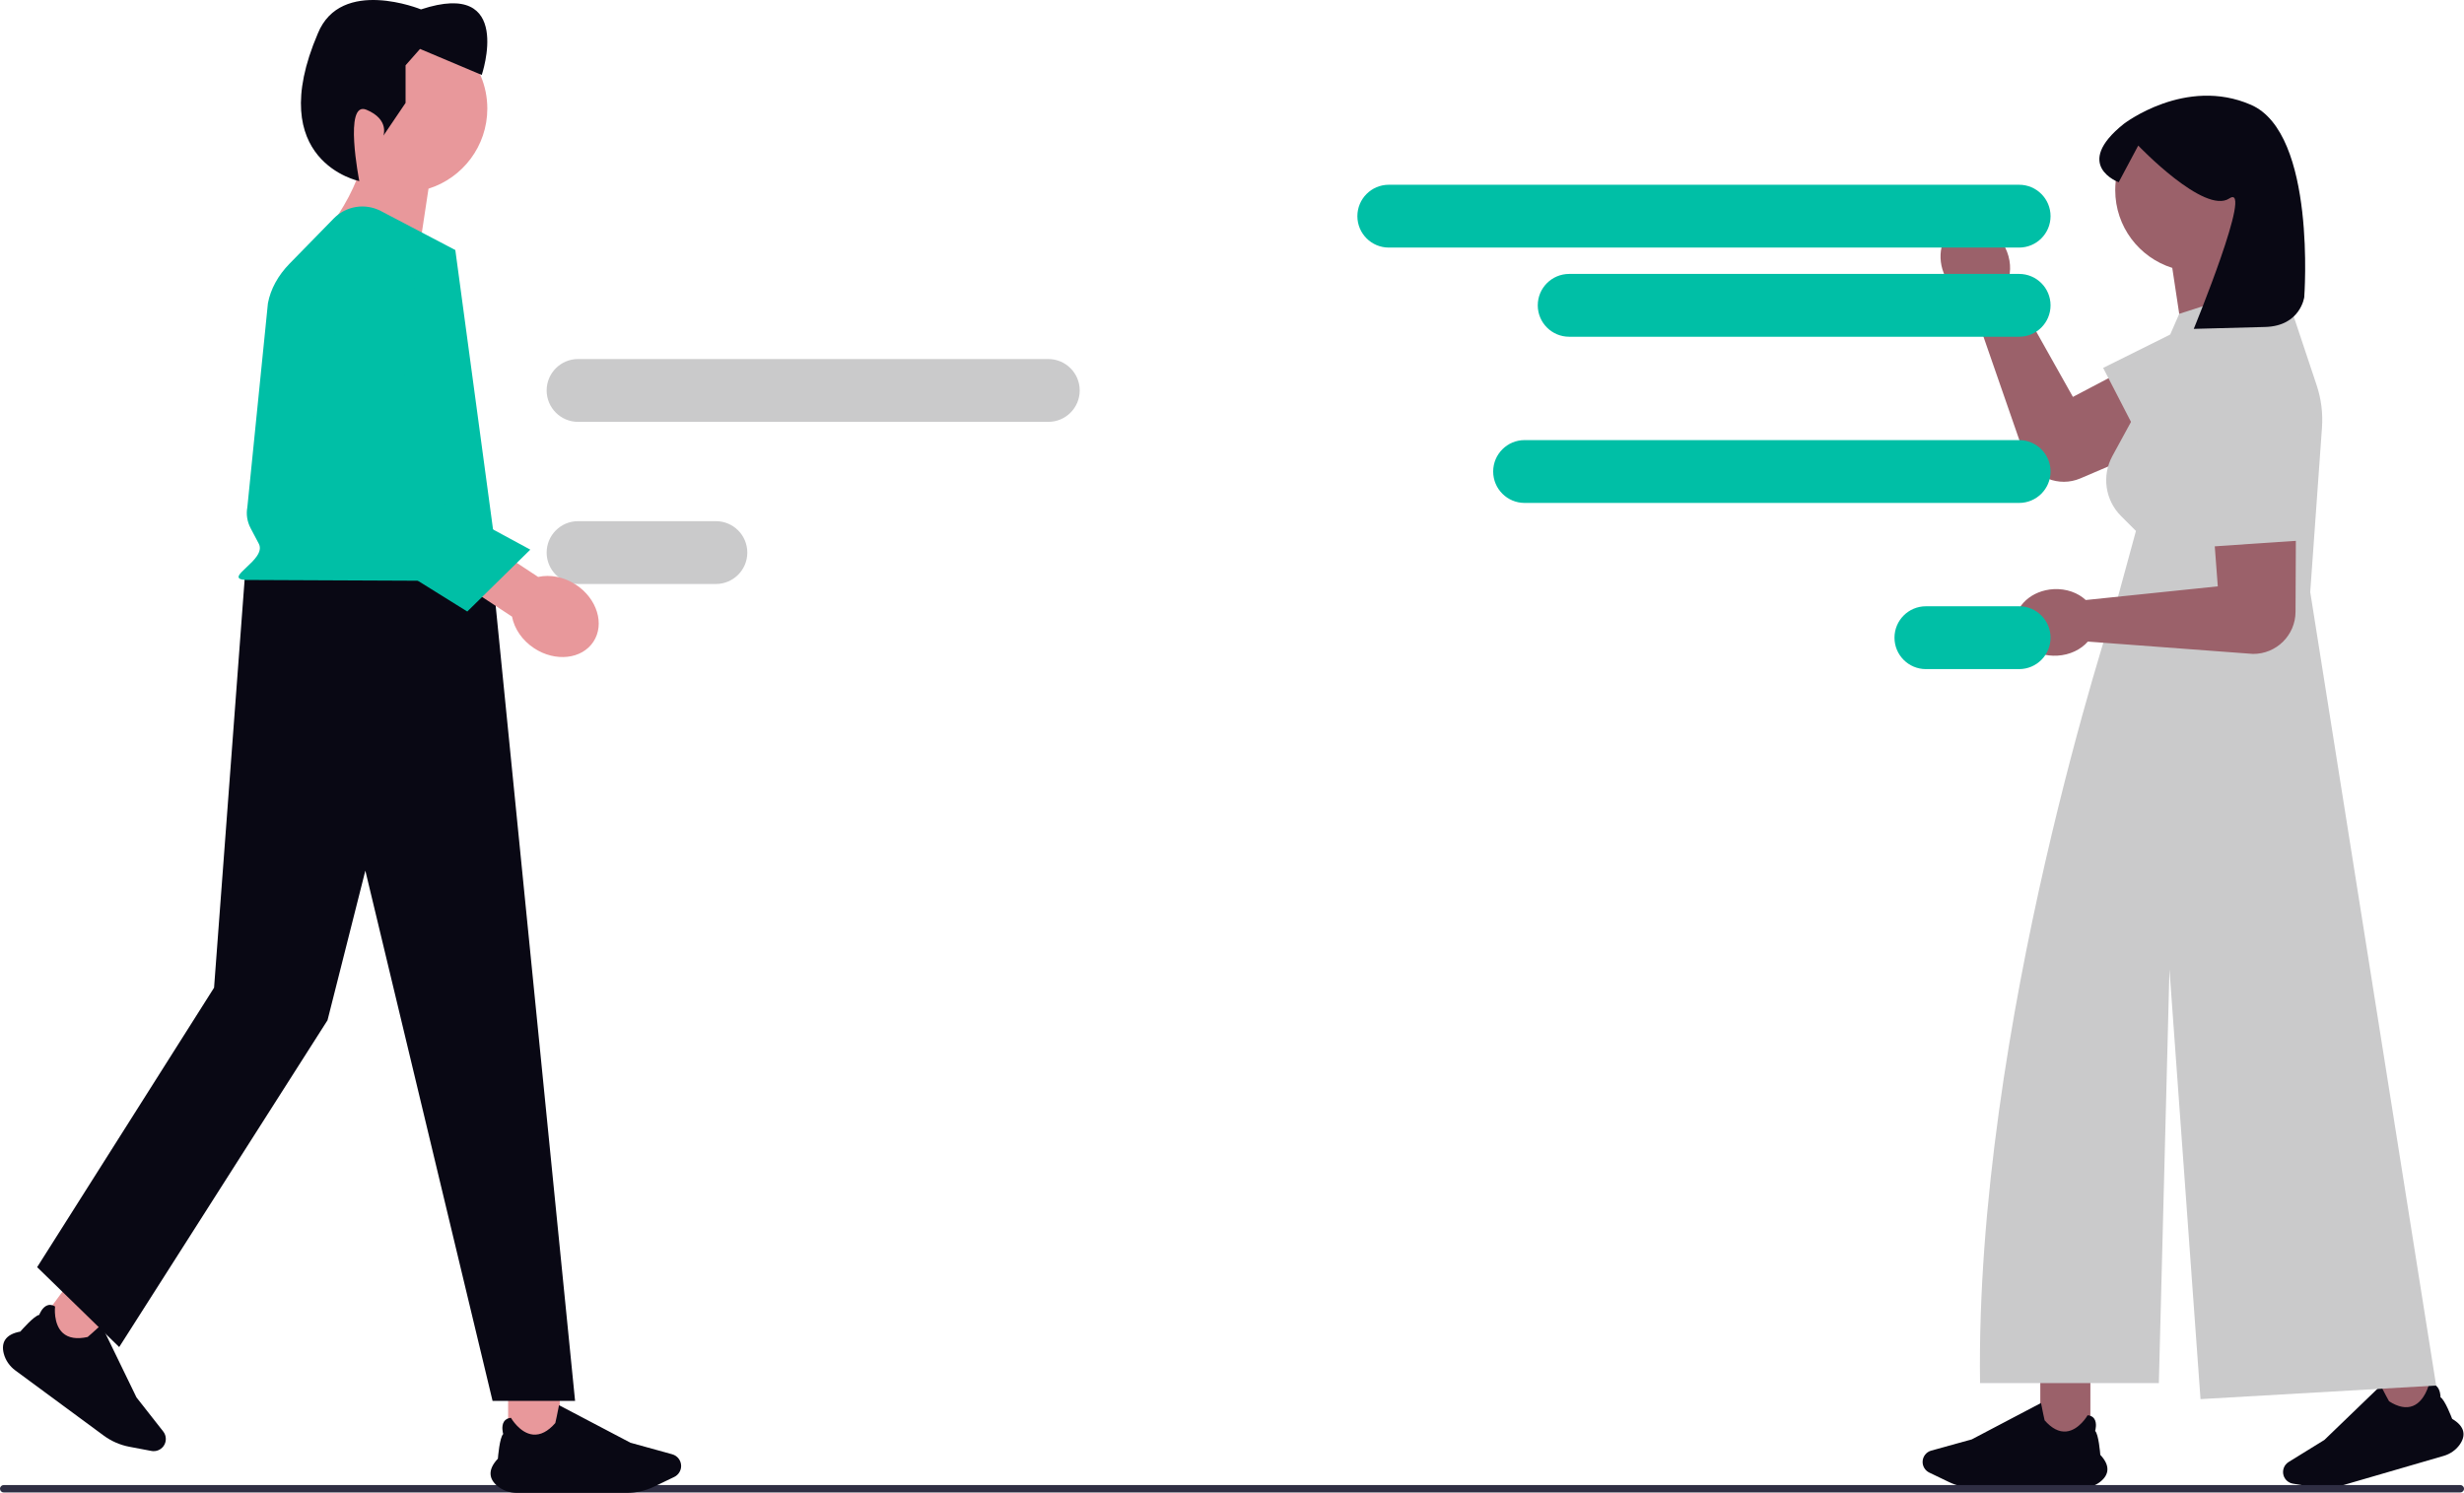
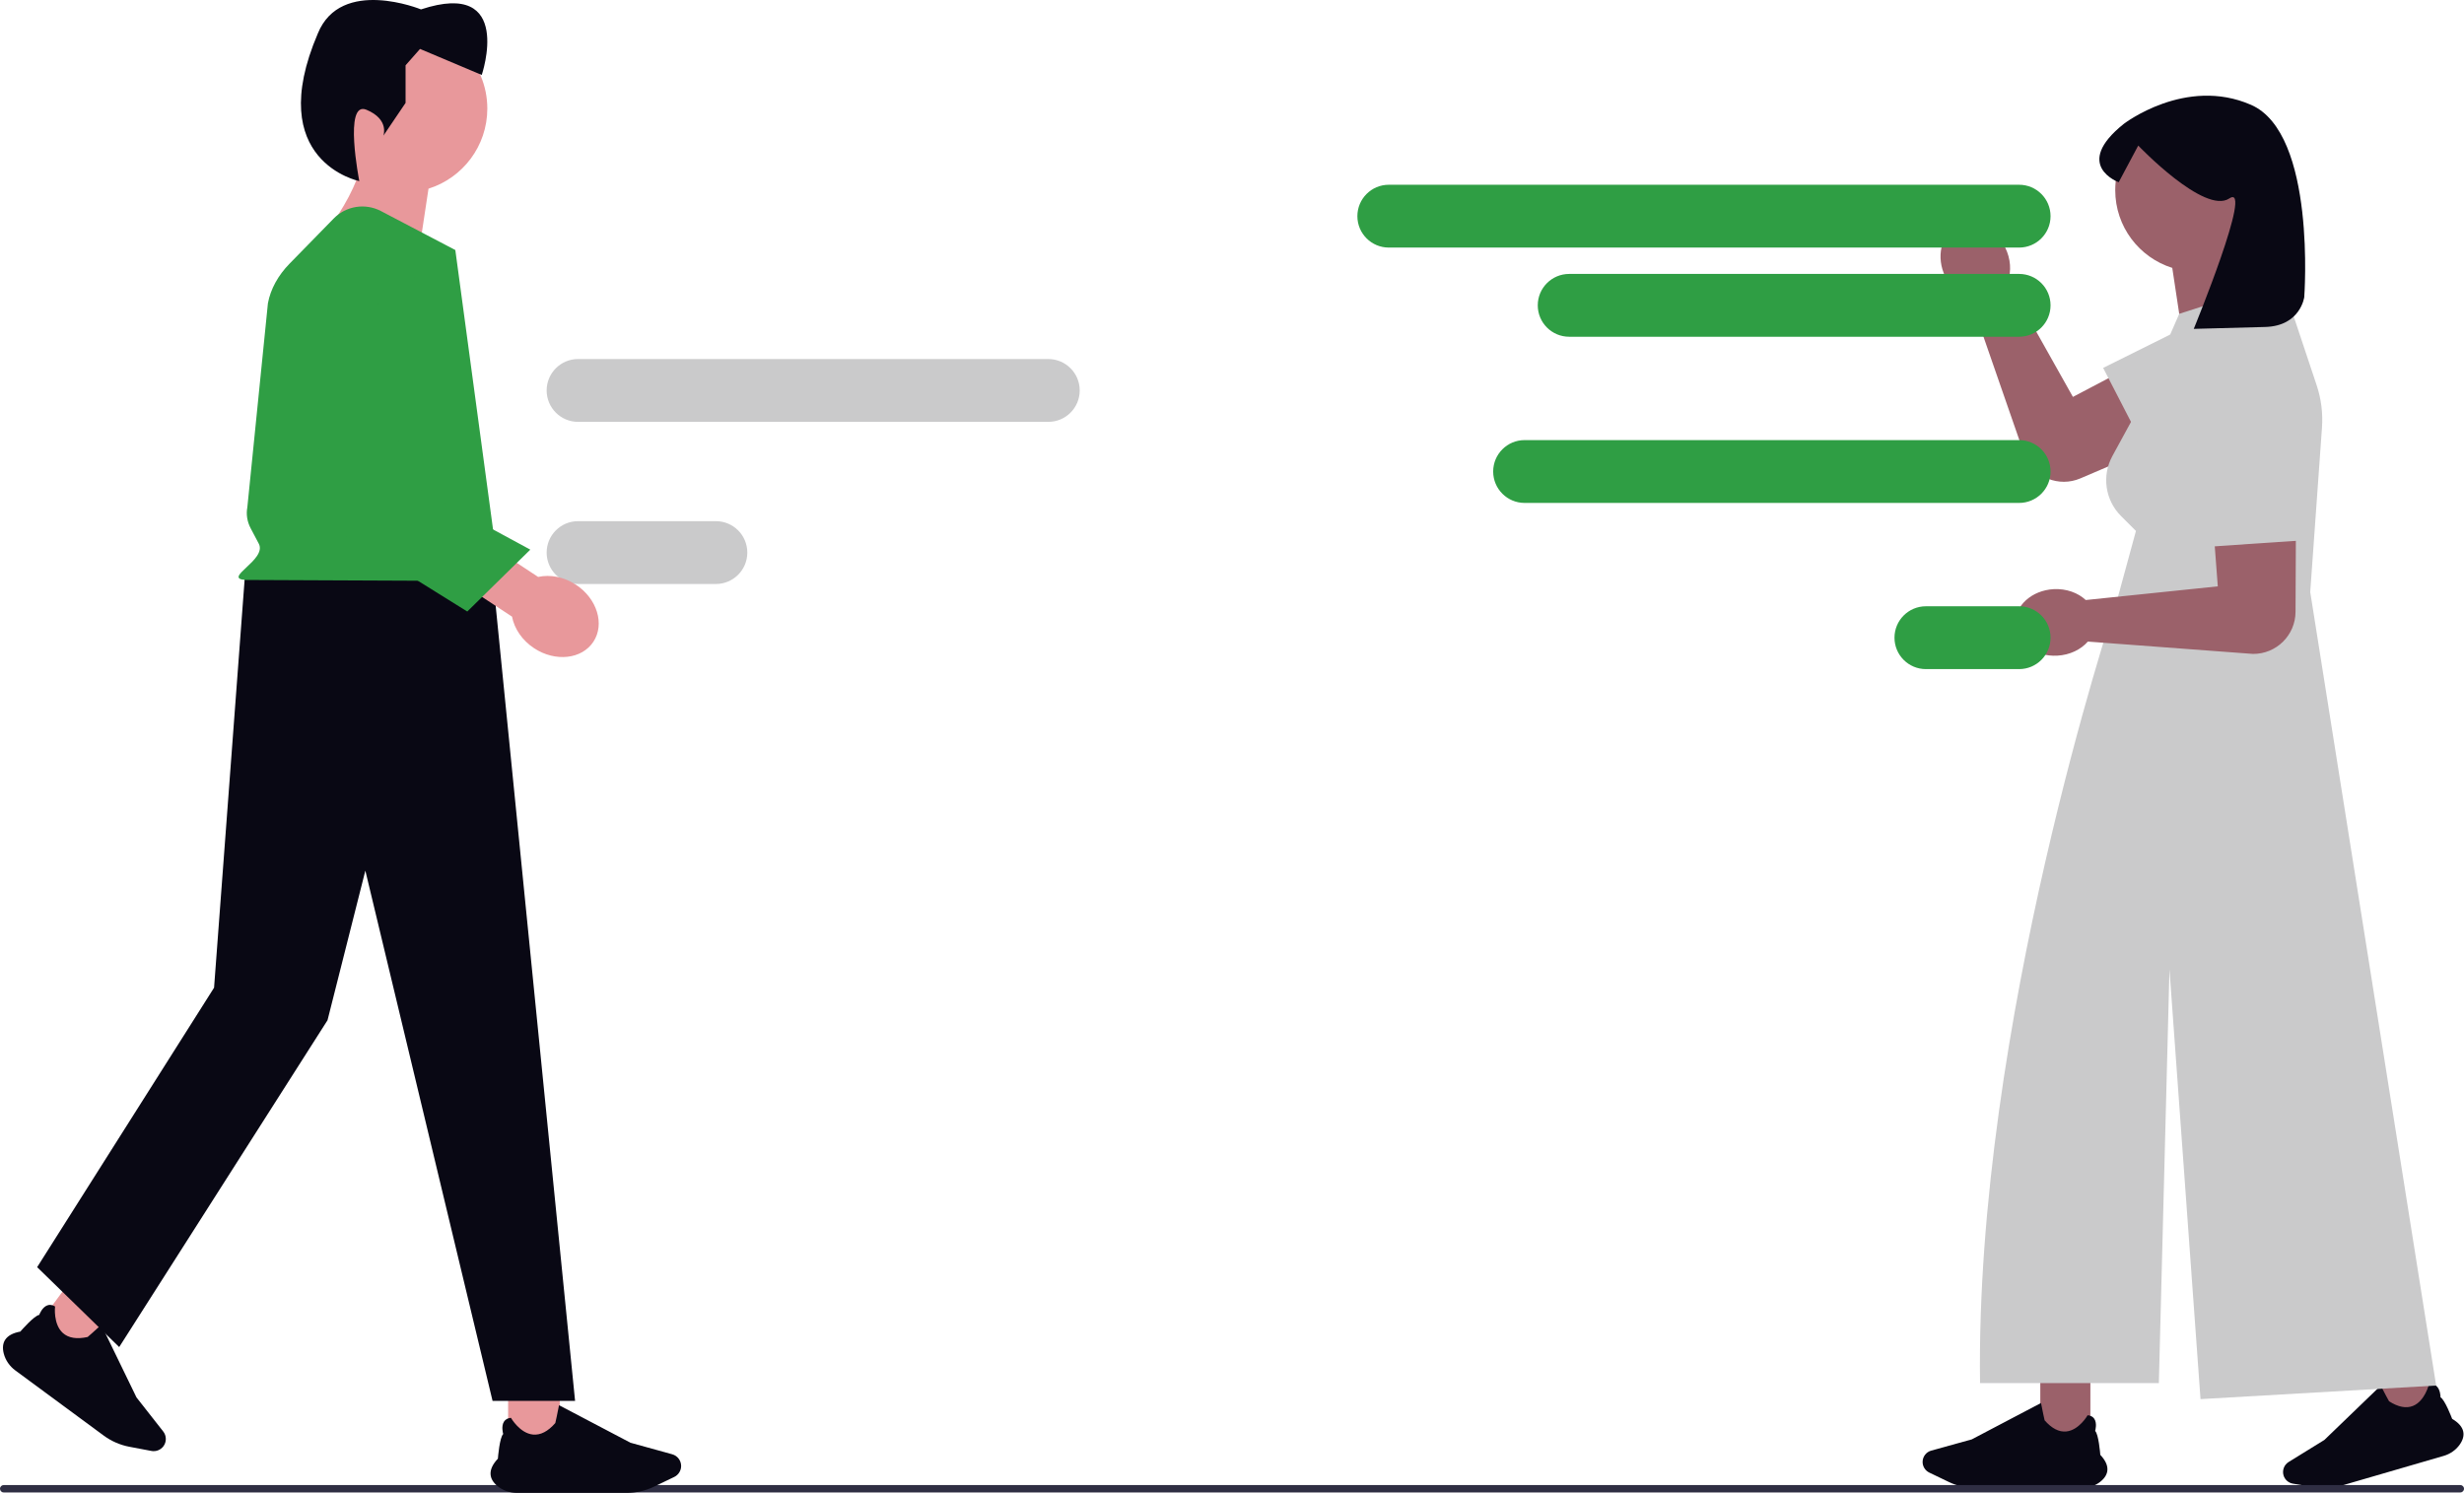
<svg xmlns="http://www.w3.org/2000/svg" width="826.731" height="500.964" viewBox="0 0 826.731 500.964">
  <path d="m656.77,75.91c5.53-2.742,12.699.453,16.011,7.136,1.893,3.819,2.111,7.947.923,11.298l.075.152,21.734,38.692,38.894-20.449c7.291-4.492,16.075-5.702,21.153,1.194h0c6.292,8.545,2.974,20.723-6.783,24.895l-50.751,21.698c-7.21,3.083-15.554-.271-18.624-7.486l-18.215-52.491c-3.386-1.084-6.54-3.756-8.433-7.575-3.313-6.682-1.515-14.322,4.015-17.063Z" fill="#9b616a" stroke-width="0" />
  <polyline points="750.474 101.157 705.658 123.458 722.639 156.371 767.753 129.718" fill="#cacacb" stroke-width="0" />
  <rect x="684.568" y="461.898" width="16.806" height="22.15" fill="#9b616a" stroke-width="0" />
  <path d="m698.505,499.336h-35.723c-3.053,0-6.122-.699-8.874-2.022l-6.586-3.166c-1.362-.655-2.242-2.054-2.242-3.565,0-1.772,1.193-3.339,2.9-3.812l13.587-3.76,23.244-12.217.017.088c.435,2.201,1.108,5.527,1.194,5.729,2.384,2.731,4.832,3.989,7.278,3.741,4.266-.432,7.102-5.358,7.13-5.408l.022-.038.044.004c.999.103,1.738.506,2.196,1.197.973,1.467.379,3.727.282,4.068,1.165,1.14,1.688,7.508,1.729,8.022,1.685,1.786,2.486,3.503,2.38,5.104-.093,1.399-.869,2.699-2.306,3.862-1.729,1.4-3.957,2.171-6.271,2.171Z" fill="#090814" stroke-width="0" />
  <rect x="798.837" y="453.702" width="16.806" height="22.15" transform="translate(-97.69404 243.9862) rotate(-16.22019)" fill="#9b616a" stroke-width="0" />
  <path d="m819.918,488.544l-34.301,9.979c-2.932.853-6.073,1.039-9.085.537l-7.208-1.2c-1.49-.248-2.726-1.346-3.148-2.797-.495-1.701.212-3.54,1.72-4.47l11.996-7.405,18.906-18.224.041.08c1.032,1.992,2.608,4.998,2.747,5.168,3.051,1.956,5.754,2.48,8.033,1.559,3.975-1.607,5.322-7.129,5.335-7.185l.01-.043.043-.008c.988-.18,1.81.001,2.443.536,1.344,1.137,1.405,3.473,1.407,3.827,1.438.769,3.718,6.738,3.901,7.22,2.117,1.244,3.366,2.669,3.711,4.236.302,1.369-.08,2.834-1.136,4.353-1.27,1.827-3.193,3.19-5.415,3.836Z" fill="#090814" stroke-width="0" />
  <path d="m764.357,63.824c0-15.089-12.232-27.322-27.322-27.322s-27.322,12.232-27.322,27.322c0,12.238,8.046,22.594,19.136,26.073l5.282,34.906,26.926-22.438s-5.817-7.409-8.936-15.763c7.373-4.893,12.236-13.266,12.236-22.777Z" fill="#9b616a" stroke-width="0" />
  <path d="m775.138,198.672l3.944-55.215c.342-4.788-.263-9.597-1.781-14.151l-11.687-35.061-34.426,11.058-14.526,33.233-7.912,14.504c-3.601,6.603-2.422,14.79,2.896,20.108l5.016,5.016-6.993,25.641.736-.026-.991.127s-46.735,140.616-45.062,260.201h59.994l3.561-138.819,10.421,144.207,79.058-4.552-42.248-266.271Z" fill="#cacacb" stroke-width="0" />
  <path d="m773.129,99.722s-1.276,9.68-13.096,9.996q-23.978.641-23.978.641s20.27-49.329,11.935-43.771c-8.335,5.557-30.56-17.74-30.56-17.74l-6.558,12.299s-15.668-5.674,1.696-19.567c0,0,20.717-16.017,42.711-6.399,21.994,9.618,17.85,64.541,17.85,64.541Z" fill="#090814" stroke-width="0" />
  <path d="m676.164,209.557c-.319-6.164,5.461-11.473,12.91-11.858,4.257-.22,8.132,1.22,10.735,3.642l.169-.009,44.143-4.572-3.312-43.817c-1.225-8.476,1.155-17.017,9.5-18.937h0c10.341-2.379,20.199,5.505,20.15,16.116l-.253,55.194c-.036,7.841-6.429,14.165-14.27,14.117l-55.407-4.141c-2.34,2.677-6.046,4.509-10.302,4.729-7.449.385-13.745-4.3-14.063-10.465Z" fill="#9b616a" stroke-width="0" />
  <polyline points="736.564 133.598 739.222 183.586 776.173 181.08 769.638 129.09" fill="#cacacb" stroke-width="0" />
  <path d="m0,499.575c0,.68.544,1.238,1.238,1.238h824.255c.68,0,1.238-.544,1.238-1.238s-.544-1.238-1.238-1.238H1.238c-.68,0-1.238.544-1.238,1.238Z" fill="#2f2e43" stroke-width="0" />
-   <rect x="455.433" y="61.997" width="232.575" height="21.081" rx="10.541" ry="10.541" fill="#00bfa6" stroke-width="0" />
-   <rect x="500.997" y="147.683" width="187.012" height="21.081" rx="10.541" ry="10.541" fill="#00bfa6" stroke-width="0" />
-   <path d="m646.186,203.446h31.282c5.821,0,10.541,4.719,10.541,10.541h0c0,5.821-4.719,10.541-10.541,10.541h-31.282c-5.821,0-10.541-4.719-10.541-10.541h0c0-5.821,4.719-10.541,10.541-10.541Z" fill="#00bfa6" stroke-width="0" />
+   <rect x="455.433" y="61.997" width="232.575" height="21.081" rx="10.541" ry="10.541" fill="#2f9e44" stroke-width="0" />
+   <rect x="500.997" y="147.683" width="187.012" height="21.081" rx="10.541" ry="10.541" fill="#2f9e44" stroke-width="0" />
+   <path d="m646.186,203.446h31.282c5.821,0,10.541,4.719,10.541,10.541h0c0,5.821-4.719,10.541-10.541,10.541h-31.282c-5.821,0-10.541-4.719-10.541-10.541h0c0-5.821,4.719-10.541,10.541-10.541Z" fill="#2f9e44" stroke-width="0" />
  <rect x="183.416" y="120.481" width="178.852" height="21.081" rx="10.541" ry="10.541" fill="#cacacb" stroke-width="0" />
  <path d="m193.956,174.884h46.243c5.821,0,10.541,4.719,10.541,10.541h0c0,5.821-4.719,10.541-10.541,10.541h-46.243c-5.821,0-10.541-4.719-10.541-10.541h0c0-5.821,4.719-10.541,10.541-10.541Z" fill="#cacacb" stroke-width="0" />
-   <rect x="515.957" y="91.919" width="172.051" height="21.081" rx="10.541" ry="10.541" fill="#00bfa6" stroke-width="0" />
+   <rect x="515.957" y="91.919" width="172.051" height="21.081" rx="10.541" ry="10.541" fill="#2f9e44" stroke-width="0" />
  <rect x="15.57" y="434.928" width="17.331" height="17.331" transform="translate(-219.4841 815.0267) rotate(-143.6015)" fill="#e8989b" stroke-width="0" />
  <path d="m1.268,454.231c-.481-1.846-.33-3.399.449-4.617.891-1.393,2.607-2.329,5.098-2.78.348-.402,4.679-5.367,6.344-5.601.127-.343,1.018-2.582,2.723-3.204.803-.293,1.663-.175,2.556.35l.039.023-.005.045c-.007.059-.667,5.883,2.609,8.852,1.878,1.702,4.681,2.156,8.33,1.348.195-.115,2.789-2.464,4.497-4.025l.068-.062,11.817,24.364,8.977,11.435c1.128,1.437,1.159,3.468.075,4.939-.925,1.254-2.511,1.877-4.042,1.587l-7.404-1.402c-3.094-.586-6.068-1.883-8.603-3.752l-29.652-21.86c-1.921-1.416-3.298-3.419-3.877-5.64Z" fill="#090814" stroke-width="0" />
  <rect x="170.485" y="467.869" width="17.331" height="17.331" transform="translate(358.301 953.068) rotate(-180)" fill="#e8989b" stroke-width="0" />
  <path d="m166.976,498.725c-1.482-1.2-2.283-2.54-2.378-3.983-.109-1.65.716-3.421,2.454-5.263.042-.53.581-7.097,1.783-8.273-.101-.352-.713-2.682.291-4.195.473-.713,1.235-1.128,2.265-1.235l.045-.005.022.039c.029.051,2.954,5.131,7.353,5.577,2.522.256,5.047-1.042,7.505-3.858.088-.208.783-3.638,1.231-5.908l.018-.091,23.97,12.599,14.011,3.877c1.761.487,2.991,2.104,2.991,3.931,0,1.558-.907,3.001-2.312,3.676l-6.791,3.265c-2.838,1.364-6.002,2.085-9.151,2.085h-36.839c-2.387,0-4.683-.795-6.467-2.239Z" fill="#090814" stroke-width="0" />
  <polygon points="82.205 192.787 165.266 192.787 192.953 470.088 165.266 470.088 122.584 292.151 109.892 342.355 39.993 452.024 12.463 425.216 71.825 331.437 82.205 192.787" fill="#090814" stroke-width="0" />
  <path d="m107.157,36.429c0-15.561,12.614-28.175,28.175-28.175,15.561,0,28.175,12.614,28.175,28.175,0,12.62-8.297,23.3-19.734,26.887l-5.447,35.996-27.767-23.139s5.998-7.64,9.215-16.256c-7.603-5.046-12.618-13.68-12.618-23.489Z" fill="#e8989b" stroke-width="0" />
  <path d="m120.557,60.776s-5.372-27.181,2.392-23.945c7.765,3.235,5.687,8.704,5.687,8.704h0l7.441-11v-12.617s4.853-5.5,4.853-5.5l20.706,8.735s11-32.352-20.382-22c0,0-26.852-11-34.617,8.088-18.408,42.999,13.92,49.535,13.92,49.535Z" fill="#090814" stroke-width="0" />
-   <path d="m82.49,194.615l73.633.327c6.13.309,11.186-3.334,10.604-7.642l-13.953-103.395-24.951-13.078c-5.264-2.759-11.715-1.738-15.87,2.511l-14.786,15.122c-3.878,3.966-6.37,8.522-7.273,13.295l-6.903,68.452c-.454,2.4-.065,4.842,1.133,7.111l2.708,5.131c2.871,5.438-12.561,11.752-4.342,12.166Z" fill="#00bfa6" stroke-width="0" />
+   <path d="m82.49,194.615l73.633.327c6.13.309,11.186-3.334,10.604-7.642l-13.953-103.395-24.951-13.078c-5.264-2.759-11.715-1.738-15.87,2.511l-14.786,15.122c-3.878,3.966-6.37,8.522-7.273,13.295l-6.903,68.452c-.454,2.4-.065,4.842,1.133,7.111l2.708,5.131c2.871,5.438-12.561,11.752-4.342,12.166Z" fill="#2f9e44" stroke-width="0" />
  <path d="m171.799,206.92l-22.814-15.013,8.766-13.32,22.814,15.013c3.962-.881,8.608-.062,12.673,2.613,7.112,4.68,9.737,13.245,5.864,19.13-3.873,5.885-12.778,6.863-19.889,2.183-4.064-2.675-6.655-6.618-7.413-10.605Z" fill="#e8989b" stroke-width="0" />
-   <polyline points="102.926 119.331 110.089 176.122 156.782 205.205 177.927 184.44 132.455 159.804 139.288 92.801" fill="#00bfa6" stroke-width="0" />
+   <polyline points="102.926 119.331 110.089 176.122 156.782 205.205 177.927 184.44 132.455 159.804 139.288 92.801" fill="#2f9e44" stroke-width="0" />
</svg>
